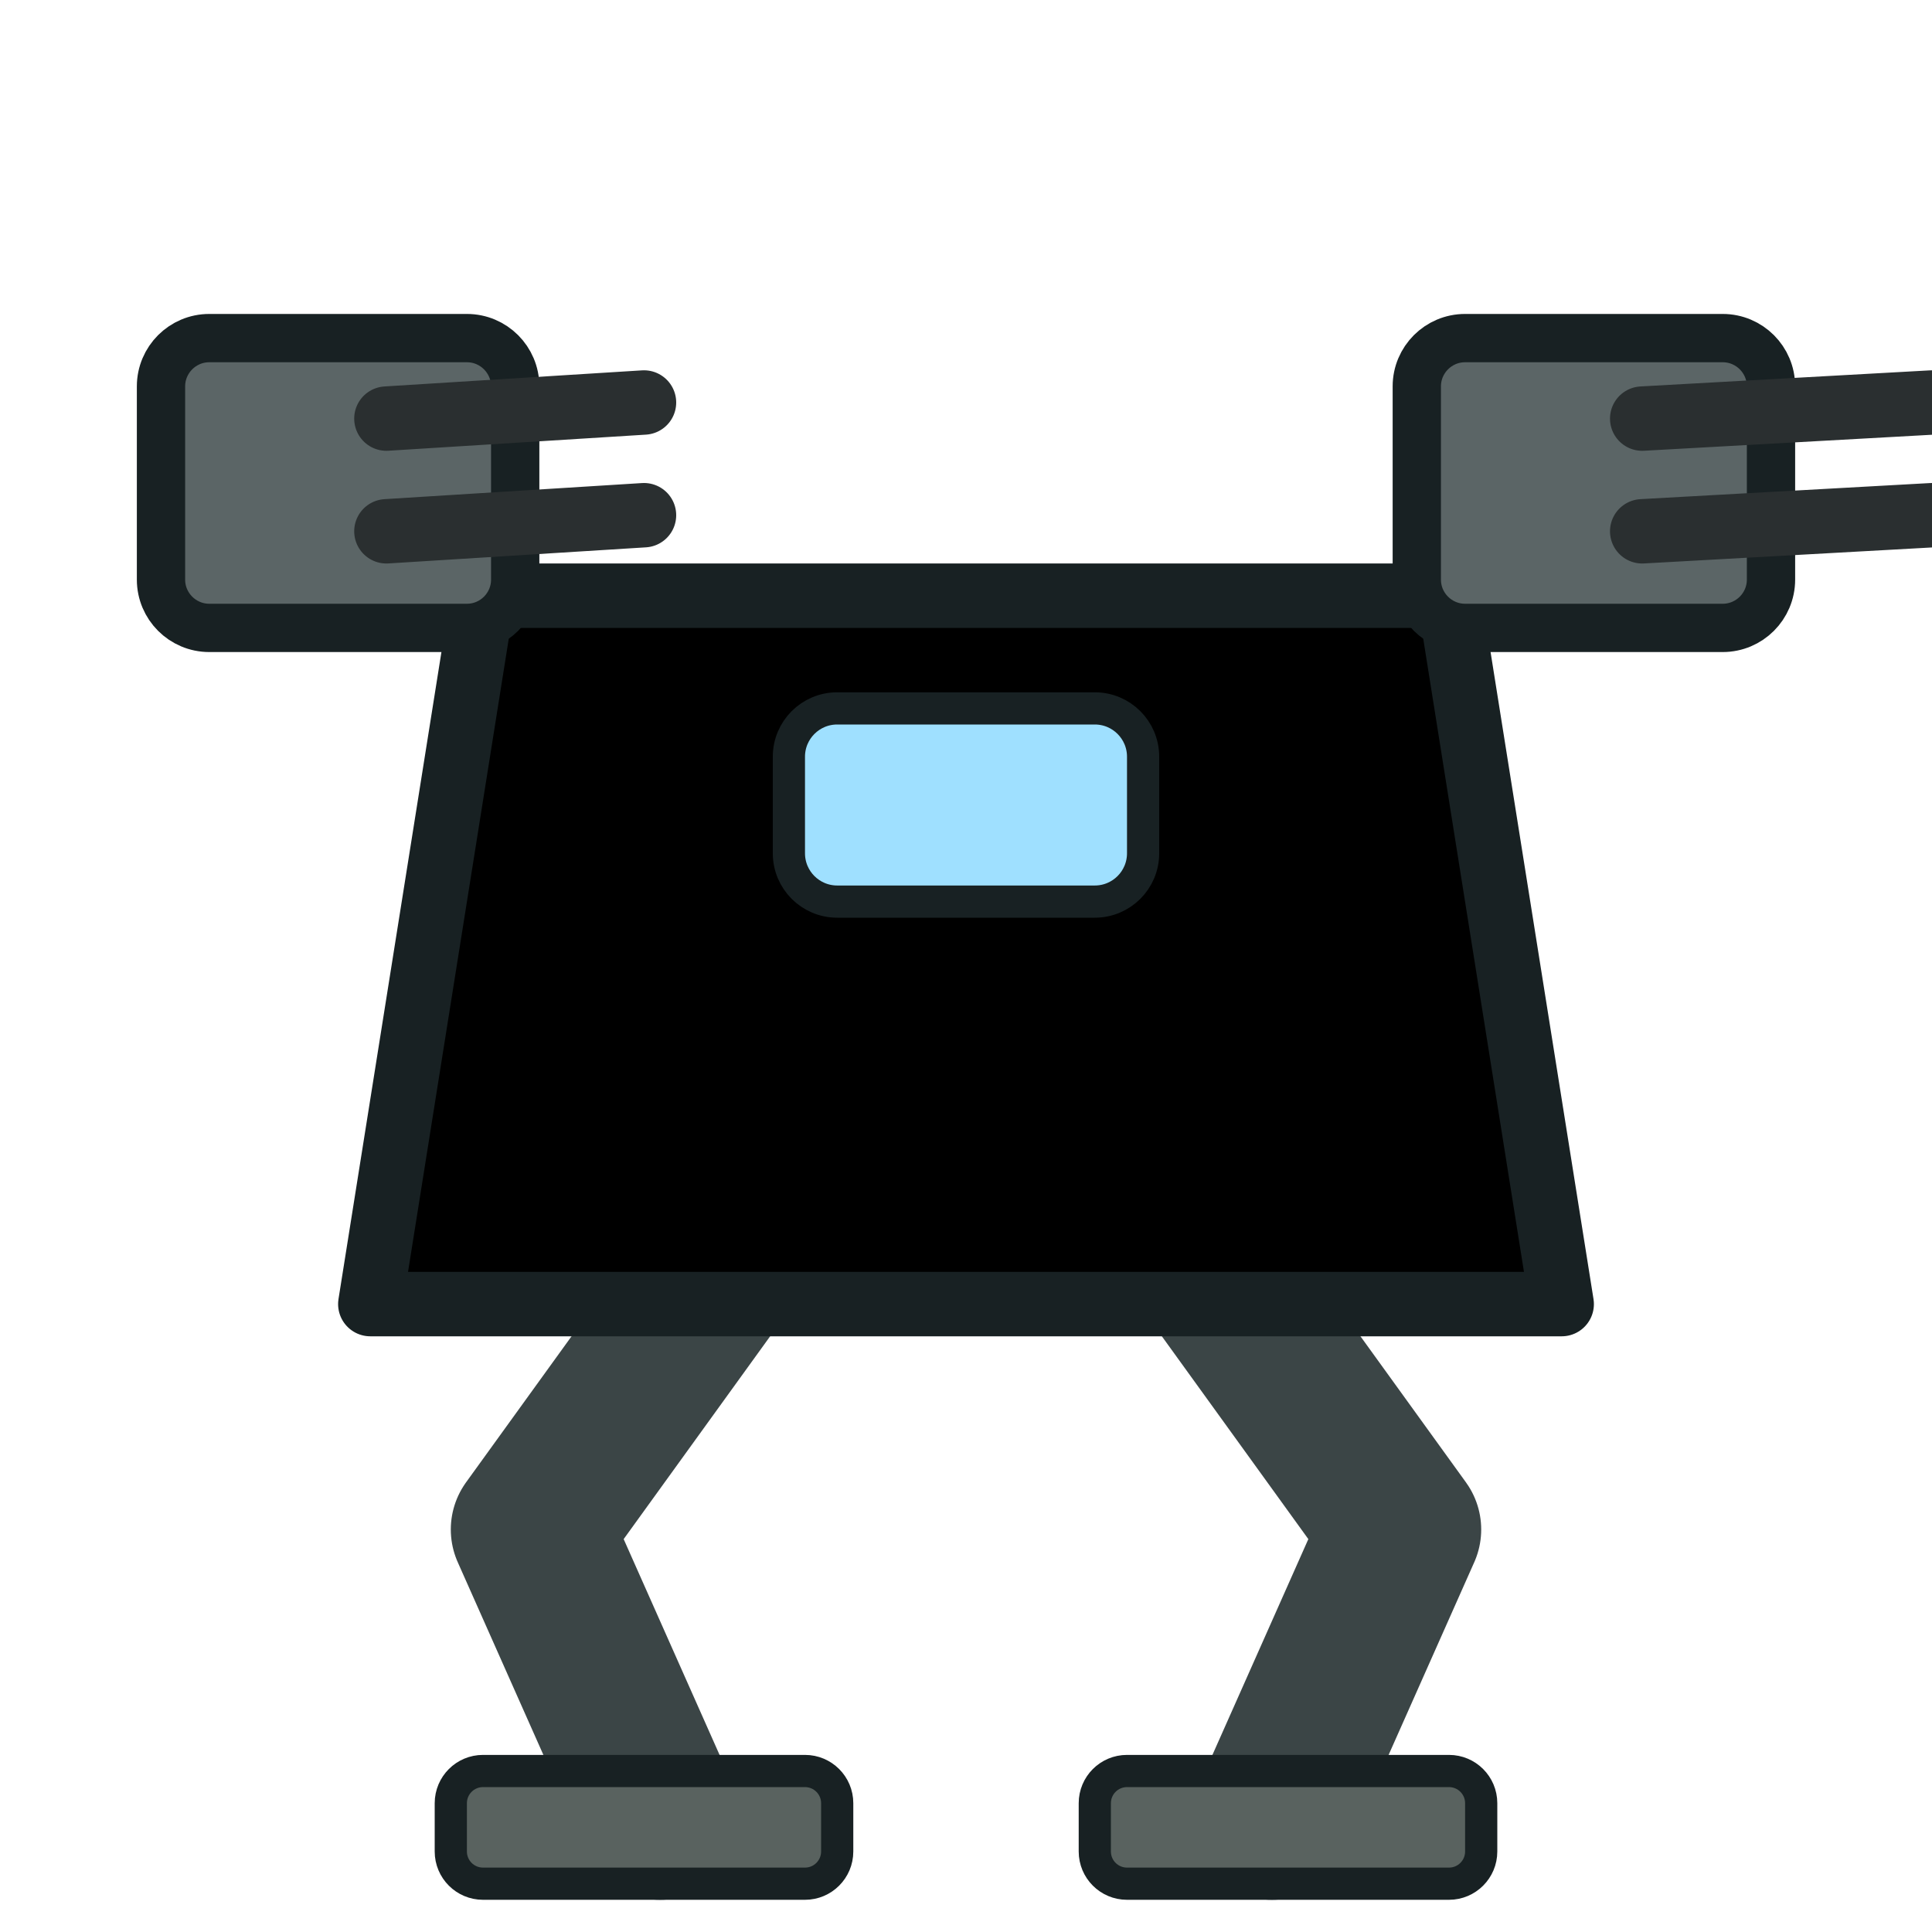
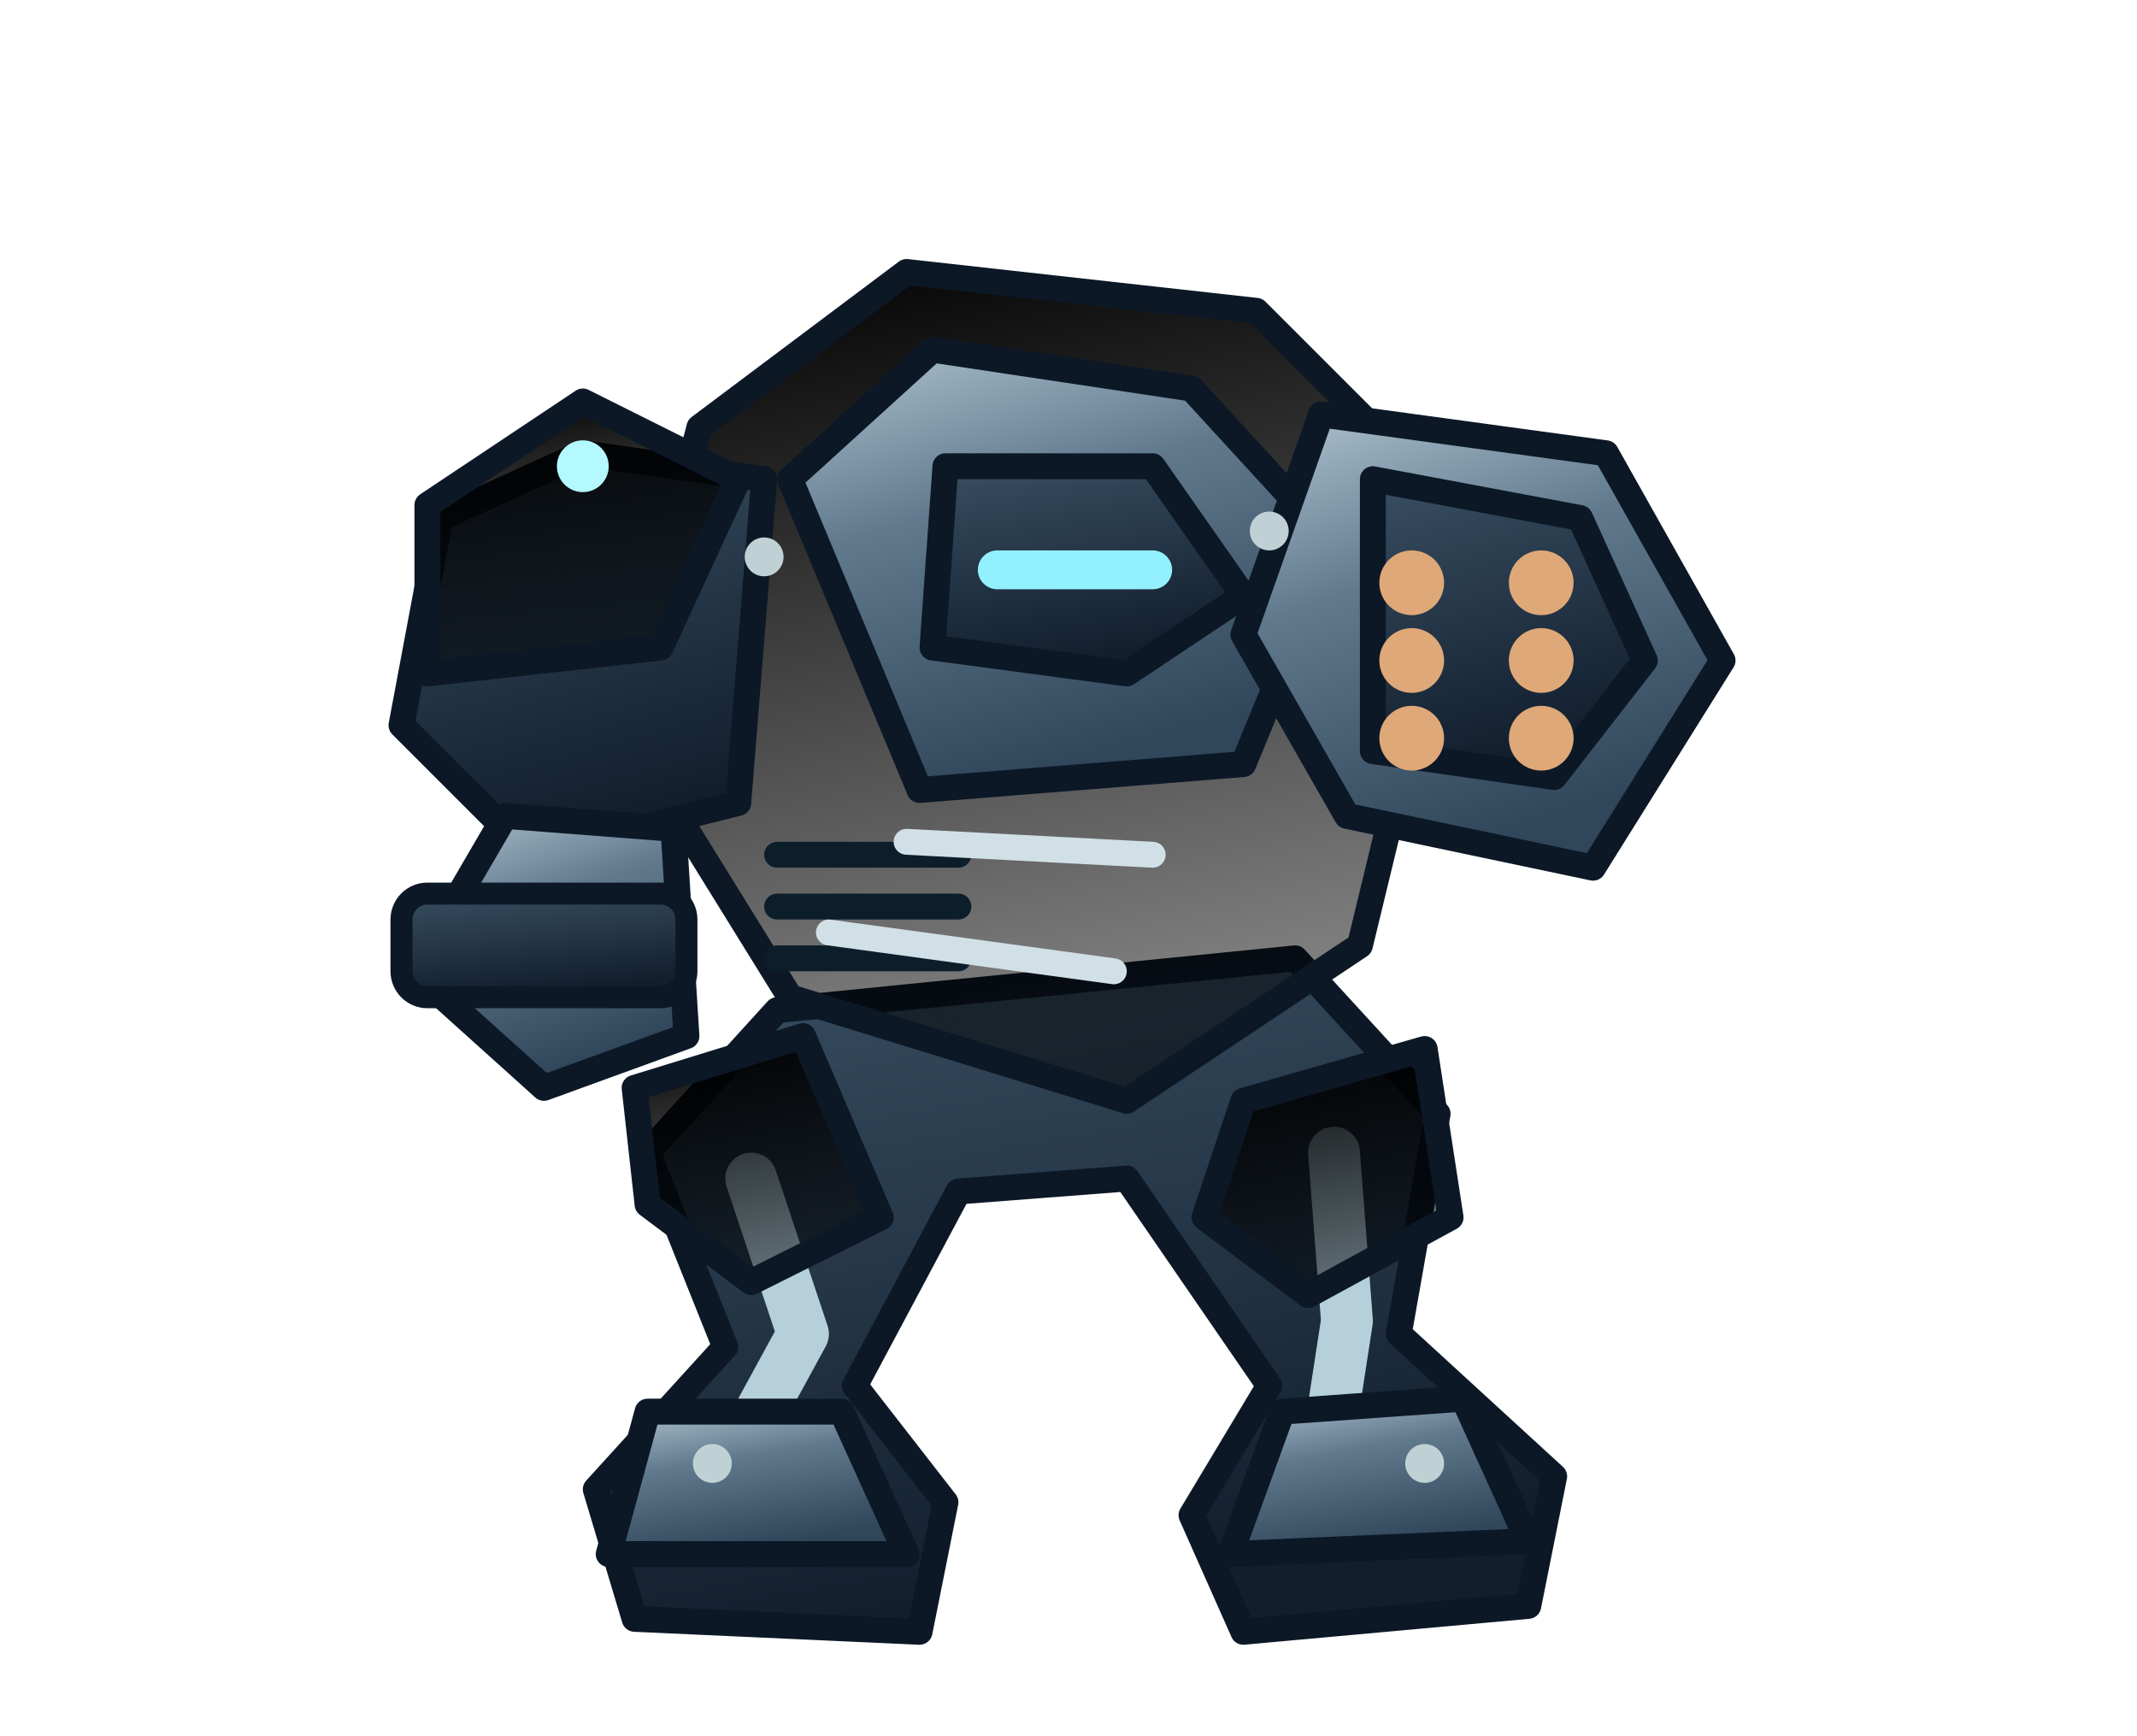
- <svg xmlns="http://www.w3.org/2000/svg" viewBox="-0.6 -0.75 1.2 1.2">
-   <path d="M-0.14 0.02 L-0.27 0.2 L-0.19 0.38 M0.14 0.02 L0.27 0.2 L0.19 0.38" stroke="#3b4546" stroke-width="0.1" stroke-linejoin="round" stroke-linecap="round" fill="none" />
-   <rect x="-0.32" y="0.35" width="0.24" height="0.07" rx="0.02" fill="#59625f" stroke="#182123" stroke-width="0.02" />
-   <rect x="0.08" y="0.35" width="0.24" height="0.07" rx="0.02" fill="#59625f" stroke="#182123" stroke-width="0.02" />
-   <path d="M-0.3 -0.38 L0.3 -0.38 L0.37 0.06 L-0.37 0.06 Z" fill="currentColor" stroke="#182123" stroke-width="0.04" stroke-linejoin="round" />
-   <rect x="-0.3" y="-0.12" width="0.6" height="0.05" fill="rgba(0,0,0,0.25)" />
-   <rect x="-0.11" y="-0.31" width="0.22" height="0.12" rx="0.03" fill="#9fe0ff" stroke="#182123" stroke-width="0.02" />
-   <rect x="-0.5" y="-0.54" width="0.22" height="0.18" rx="0.03" fill="#5b6566" stroke="#182123" stroke-width="0.03" />
-   <rect x="0.28" y="-0.54" width="0.22" height="0.18" rx="0.03" fill="#5b6566" stroke="#182123" stroke-width="0.03" />
-   <path d="M0.42 -0.49 L0.6 -0.5 M0.42 -0.42 L0.6 -0.43" stroke="#2a2f30" stroke-width="0.04" stroke-linecap="round" />
-   <path d="M-0.36 -0.49 L-0.2 -0.5 M-0.36 -0.42 L-0.2 -0.43" stroke="#2a2f30" stroke-width="0.04" stroke-linecap="round" />
+ <svg xmlns="http://www.w3.org/2000/svg" viewBox="-0.8 -0.84 1.65 1.34">
+   <defs>
+     <linearGradient id="armor" x2=".35" y2="1">
+       <stop stop-color="#b0c5d2" />
+       <stop offset=".42" stop-color="#60798d" />
+       <stop offset="1" stop-color="#30465a" />
+     </linearGradient>
+     <linearGradient id="dark" x2=".25" y2="1">
+       <stop stop-color="#394f62" />
+       <stop offset="1" stop-color="#111e2e" />
+     </linearGradient>
+     <linearGradient id="team" x2=".2" y2="1">
+       <stop stop-color="currentColor" />
+       <stop offset="1" stop-color="currentColor" stop-opacity=".48" />
+     </linearGradient>
+     <linearGradient id="glass" x2=".5" y2="1">
+       <stop stop-color="#edffff" />
+       <stop offset=".35" stop-color="#79e6f5" />
+       <stop offset="1" stop-color="#237695" />
+     </linearGradient>
+     <radialGradient id="power">
+       <stop stop-color="#eaffff" />
+       <stop offset=".36" stop-color="#6ee6ff" />
+       <stop offset="1" stop-color="#3291c5" stop-opacity=".12" />
+     </radialGradient>
+   </defs>
+   <g transform="scale(.01)">
+     <path d="M-20-6-30 5-24 20-34 31-31 41-9 42-7 32-14 23-6 8 7 7 18 23 12 33 16 42 38 40 40 30 28 19 31 2 20-10Z" fill="url(#dark)" stroke="#0c1826" stroke-width="2" stroke-linejoin="round" />
+     <path d="M-22 7-18 19-24 30M23 5 24 18 22 31" fill="none" stroke="#b5d0db" stroke-width="4" stroke-linecap="round" stroke-linejoin="round" />
+     <path d="M-31 0-18-4-12 10-22 15-30 9Z" fill="url(#team)" stroke="#0c1826" stroke-width="2" stroke-linejoin="round" />
+     <path d="M16 1 30-3 32 10 21 16 13 10Z" fill="url(#team)" stroke="#0c1826" stroke-width="2" stroke-linejoin="round" />
+     <path d="M-30 25-15 25-10 36-33 36Z" fill="url(#armor)" stroke="#0c1826" stroke-width="2" stroke-linejoin="round" />
+     <path d="M19 25 33 24 38 35 15 36Z" fill="url(#armor)" stroke="#0c1826" stroke-width="2" stroke-linejoin="round" />
+     <path d="M-26-51-10-63 17-60 33-44 25-11 7 1-19-7-32-28Z" fill="url(#team)" stroke="#0c1826" stroke-width="2" stroke-linejoin="round" />
+     <path d="M-19-47-8-57 12-54 23-42 16-25-9-23Z" fill="url(#armor)" stroke="#0c1826" stroke-width="2" stroke-linejoin="round" />
+     <path d="M-7-48 9-48 16-38 7-32-8-34Z" fill="url(#dark)" stroke="#0c1826" stroke-width="2" stroke-linejoin="round" />
+     <path d="M-3-40 9-40" fill="none" stroke="#93f1ff" stroke-width="3" stroke-linecap="round" stroke-linejoin="round" />
+     <path d="M-35-49-21-47-23-22-39-18-49-28-46-44Z" fill="url(#dark)" stroke="#0c1826" stroke-width="2" stroke-linejoin="round" />
+     <path d="M-47-45-35-53-23-47-29-34-47-32Z" fill="url(#team)" stroke="#0c1826" stroke-width="2" stroke-linejoin="round" />
+     <path d="M22-52 44-49 53-33 43-17 24-21 16-35Z" fill="url(#armor)" stroke="#0c1826" stroke-width="2" stroke-linejoin="round" />
+     <path d="M26-47 42-44 47-33 40-24 26-26Z" fill="url(#dark)" stroke="#0c1826" stroke-width="2" stroke-linejoin="round" />
+     <circle cx="29" cy="-39" r="2.5" fill="#dfa878" />
+     <circle cx="39" cy="-39" r="2.5" fill="#dfa878" />
+     <circle cx="29" cy="-33" r="2.5" fill="#dfa878" />
+     <circle cx="39" cy="-33" r="2.5" fill="#dfa878" />
+     <circle cx="29" cy="-27" r="2.5" fill="#dfa878" />
+     <circle cx="39" cy="-27" r="2.5" fill="#dfa878" />
+     <path d="M-41-21-28-20-27-4-38 0-48-9Z" fill="url(#armor)" stroke="#0c1826" stroke-width="2" stroke-linejoin="round" />
+     <rect x="-49" y="-15" width="22" height="8" rx="2" fill="url(#dark)" stroke="#0c1826" stroke-width="1.7" />
+     <path d="M-20 -18h14" fill="none" stroke="#0d1e2b" stroke-width="2" stroke-linecap="round" stroke-linejoin="round" />
+     <path d="M-20 -14h14" fill="none" stroke="#0d1e2b" stroke-width="2" stroke-linecap="round" stroke-linejoin="round" />
+     <path d="M-20 -10h14" fill="none" stroke="#0d1e2b" stroke-width="2" stroke-linecap="round" stroke-linejoin="round" />
+     <path d="M-10-19 9-18M-16-12 6-9" fill="none" stroke="#d1e0e7" stroke-width="2" stroke-linecap="round" stroke-linejoin="round" />
+     <circle cx="-35" cy="-48" r="2" fill="#b4f9ff" />
+     <circle cx="-21" cy="-41" r="1.5" fill="#c0d1d6" />
+     <circle cx="18" cy="-43" r="1.5" fill="#c0d1d6" />
+     <circle cx="-25" cy="29" r="1.5" fill="#c0d1d6" />
+     <circle cx="30" cy="29" r="1.5" fill="#c0d1d6" />
+   </g>
</svg>
